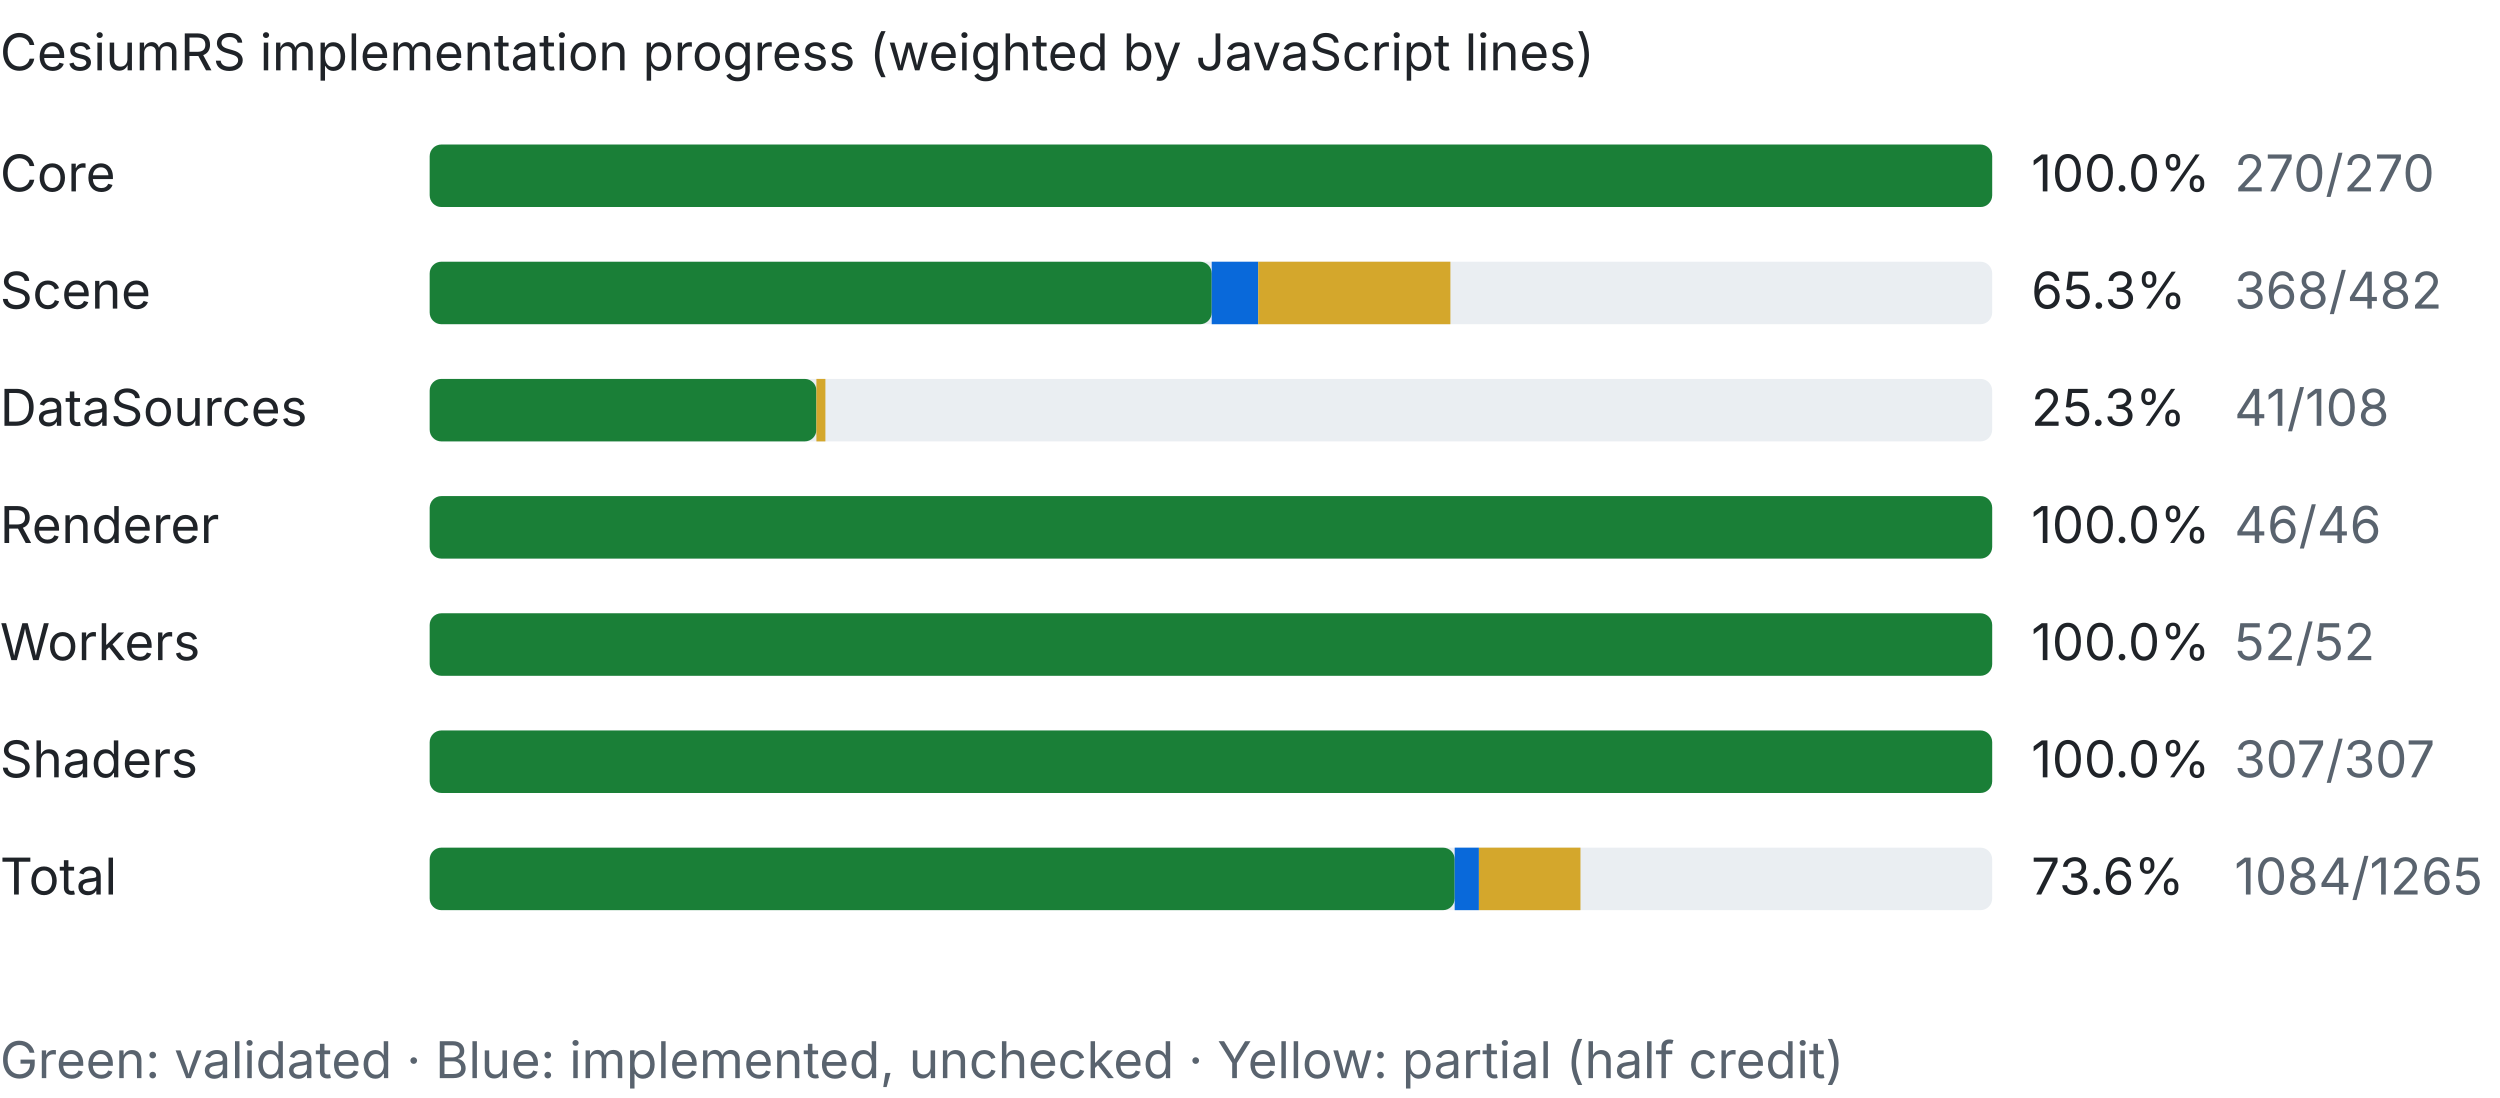
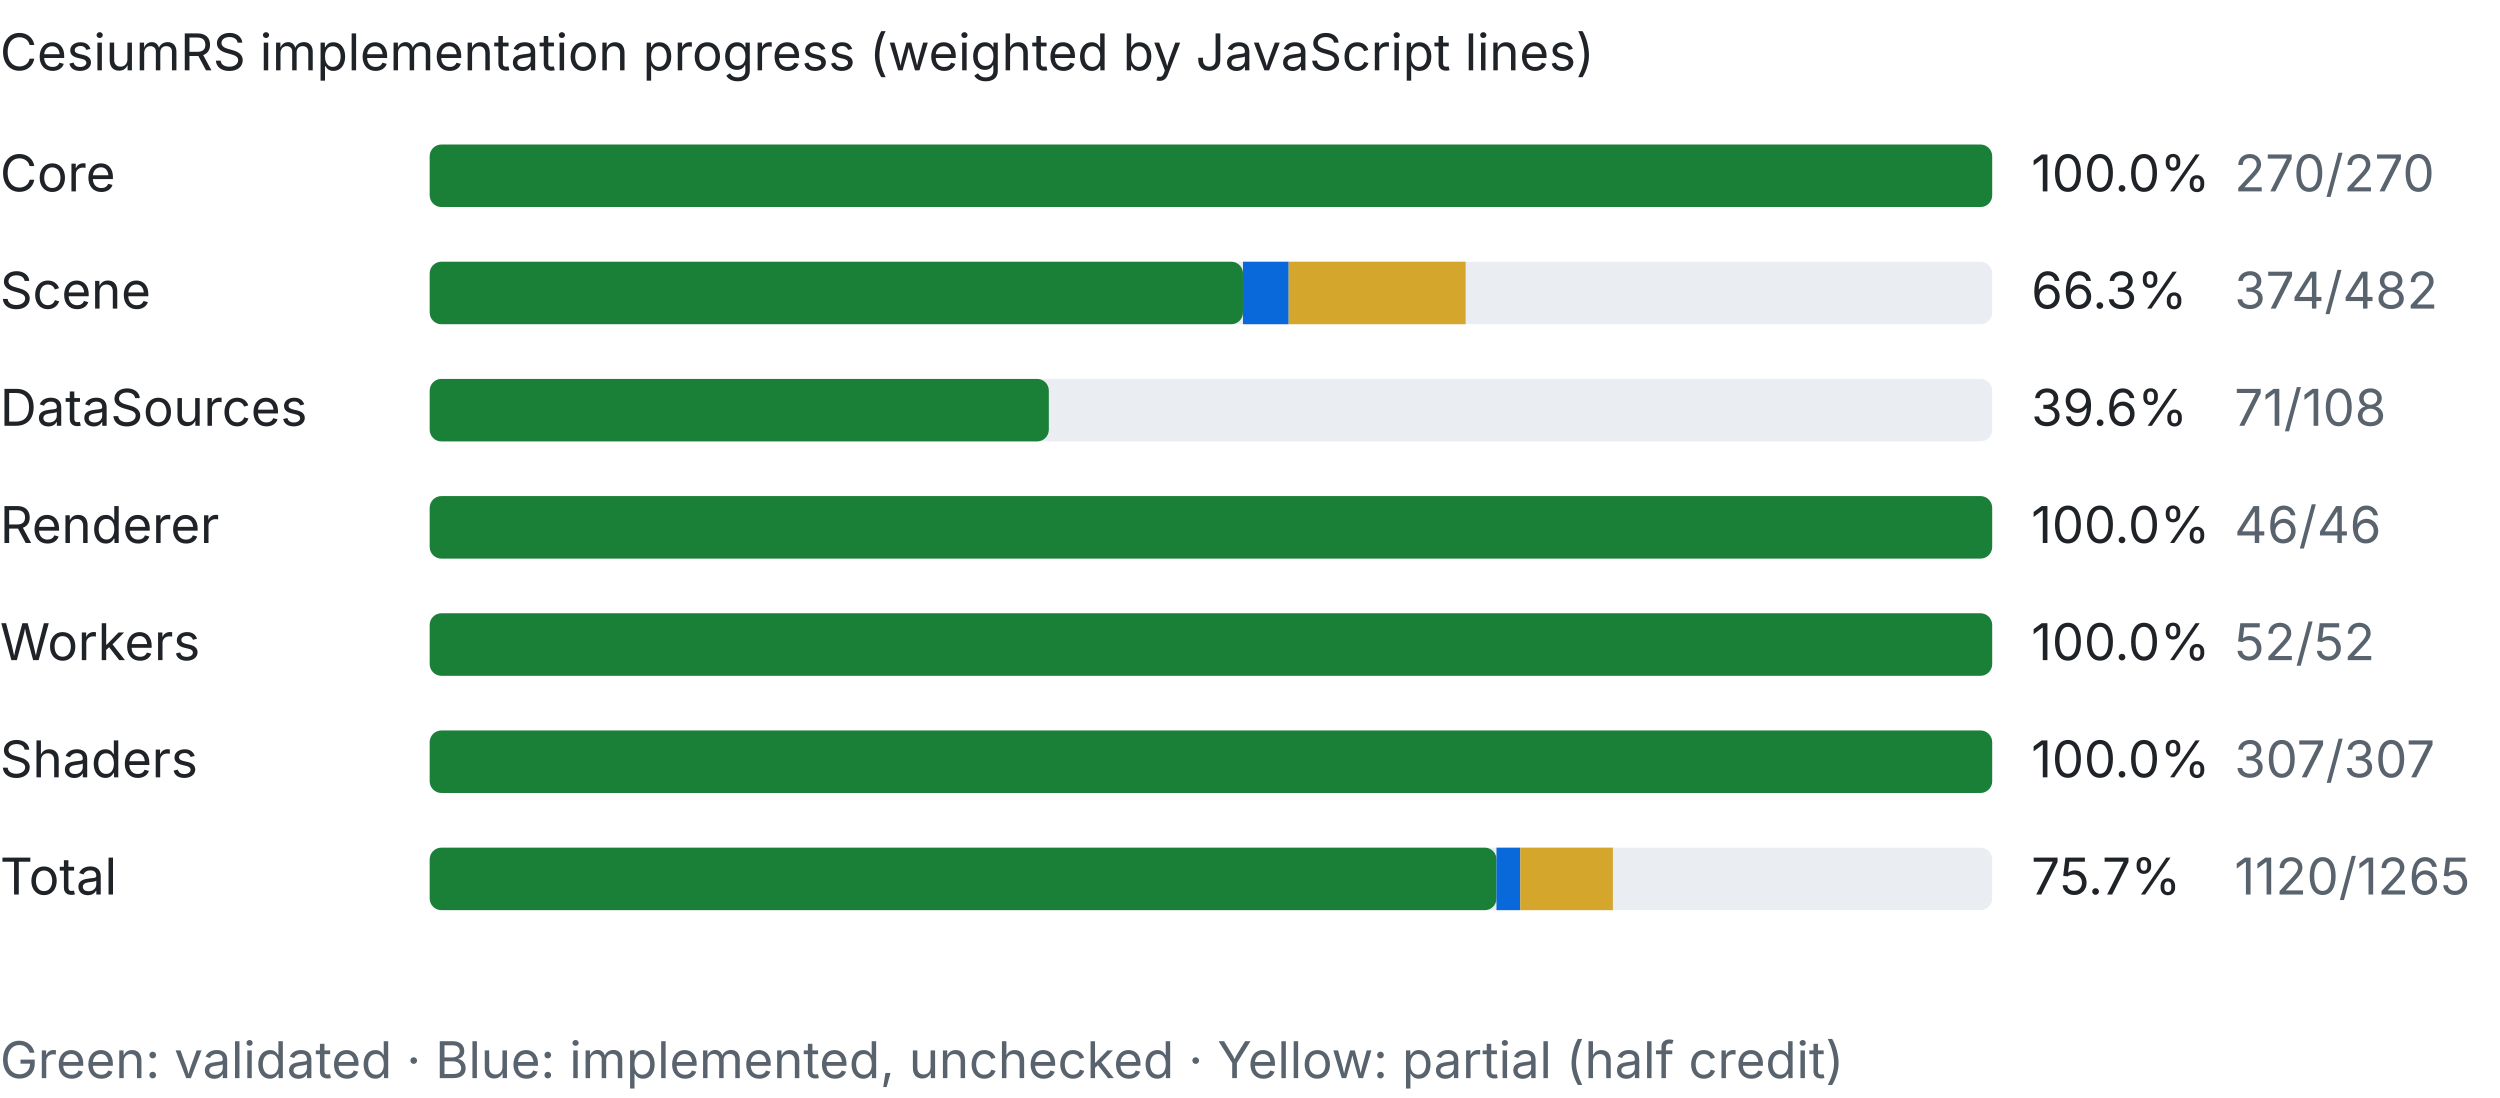
<svg xmlns="http://www.w3.org/2000/svg" width="640" height="281" viewBox="0 0 640 281">
  <style>text{font:13px system-ui,-apple-system,Segoe UI,sans-serif;fill:#1f2328}.dim{fill:#59636e}.bg{fill:#eaeef2}.done{fill:#1a7f37}.part{fill:#d4a72c}.unchecked{fill:#0969da}@media (prefers-color-scheme:dark){text{fill:#e6edf3}.dim{fill:#9198a1}.bg{fill:#30363d}.done{fill:#3fb950}}</style>
  <text x="0" y="18" font-weight="600">CesiumRS implementation progress (weighted by JavaScript lines)</text>
  <text x="0" y="49">Core</text>
  <rect class="bg" x="110" y="37" width="400" height="16" rx="3" />
  <rect class="done" x="110" y="37" width="400.0" height="16" rx="3" />
  <text x="520" y="49">100.0%</text>
  <text class="dim" x="572" y="49">270/270</text>
  <text x="0" y="79">Scene</text>
  <rect class="bg" x="110" y="67" width="400" height="16" rx="3" />
-   <rect class="done" x="110" y="67" width="200.2" height="16" rx="3" />
-   <rect class="unchecked" x="310.2" y="67" width="11.9" height="16" />
-   <rect class="part" x="322.1" y="67" width="49.2" height="16" />
-   <text x="520" y="79">65.3%</text>
-   <text class="dim" x="572" y="79">368/482</text>
+   <rect class="done" x="110" y="67" width="208.2" height="16" rx="3" />
+   <rect class="unchecked" x="318.2" y="67" width="11.7" height="16" />
+   <rect class="part" x="329.9" y="67" width="45.3" height="16" />
+   <text x="520" y="79">66.3%</text>
+   <text class="dim" x="572" y="79">374/482</text>
  <text x="0" y="109">DataSources</text>
  <rect class="bg" x="110" y="97" width="400" height="16" rx="3" />
-   <rect class="done" x="110" y="97" width="99.0" height="16" rx="3" />
-   <rect class="part" x="209.0" y="97" width="2.3" height="16" />
-   <text x="520" y="109">25.3%</text>
-   <text class="dim" x="572" y="109">41/108</text>
+   <rect class="done" x="110" y="97" width="158.5" height="16" rx="3" />
+   <text x="520" y="109">39.6%</text>
+   <text class="dim" x="572" y="109">71/108</text>
  <text x="0" y="139">Renderer</text>
  <rect class="bg" x="110" y="127" width="400" height="16" rx="3" />
  <rect class="done" x="110" y="127" width="400.0" height="16" rx="3" />
  <text x="520" y="139">100.0%</text>
  <text class="dim" x="572" y="139">46/46</text>
  <text x="0" y="169">Workers</text>
  <rect class="bg" x="110" y="157" width="400" height="16" rx="3" />
  <rect class="done" x="110" y="157" width="400.0" height="16" rx="3" />
  <text x="520" y="169">100.0%</text>
  <text class="dim" x="572" y="169">52/52</text>
  <text x="0" y="199">Shaders</text>
  <rect class="bg" x="110" y="187" width="400" height="16" rx="3" />
  <rect class="done" x="110" y="187" width="400.0" height="16" rx="3" />
  <text x="520" y="199">100.0%</text>
  <text class="dim" x="572" y="199">307/307</text>
  <text x="0" y="229" font-weight="600">Total</text>
  <rect class="bg" x="110" y="217" width="400" height="16" rx="3" />
-   <rect class="done" x="110" y="217" width="262.4" height="16" rx="3" />
-   <rect class="unchecked" x="372.4" y="217" width="6.2" height="16" />
-   <rect class="part" x="378.6" y="217" width="26.0" height="16" />
-   <text x="520" y="229" font-weight="600">73.6%</text>
-   <text class="dim" x="572" y="229">1084/1265</text>
+   <rect class="done" x="110" y="217" width="273.1" height="16" rx="3" />
+   <rect class="unchecked" x="383.1" y="217" width="6.1" height="16" />
+   <rect class="part" x="389.2" y="217" width="23.7" height="16" />
+   <text x="520" y="229" font-weight="600">75.7%</text>
+   <text class="dim" x="572" y="229">1120/1265</text>
  <text class="dim" x="0" y="276">Green: validated · Blue: implemented, unchecked · Yellow: partial (half credit)</text>
</svg>
